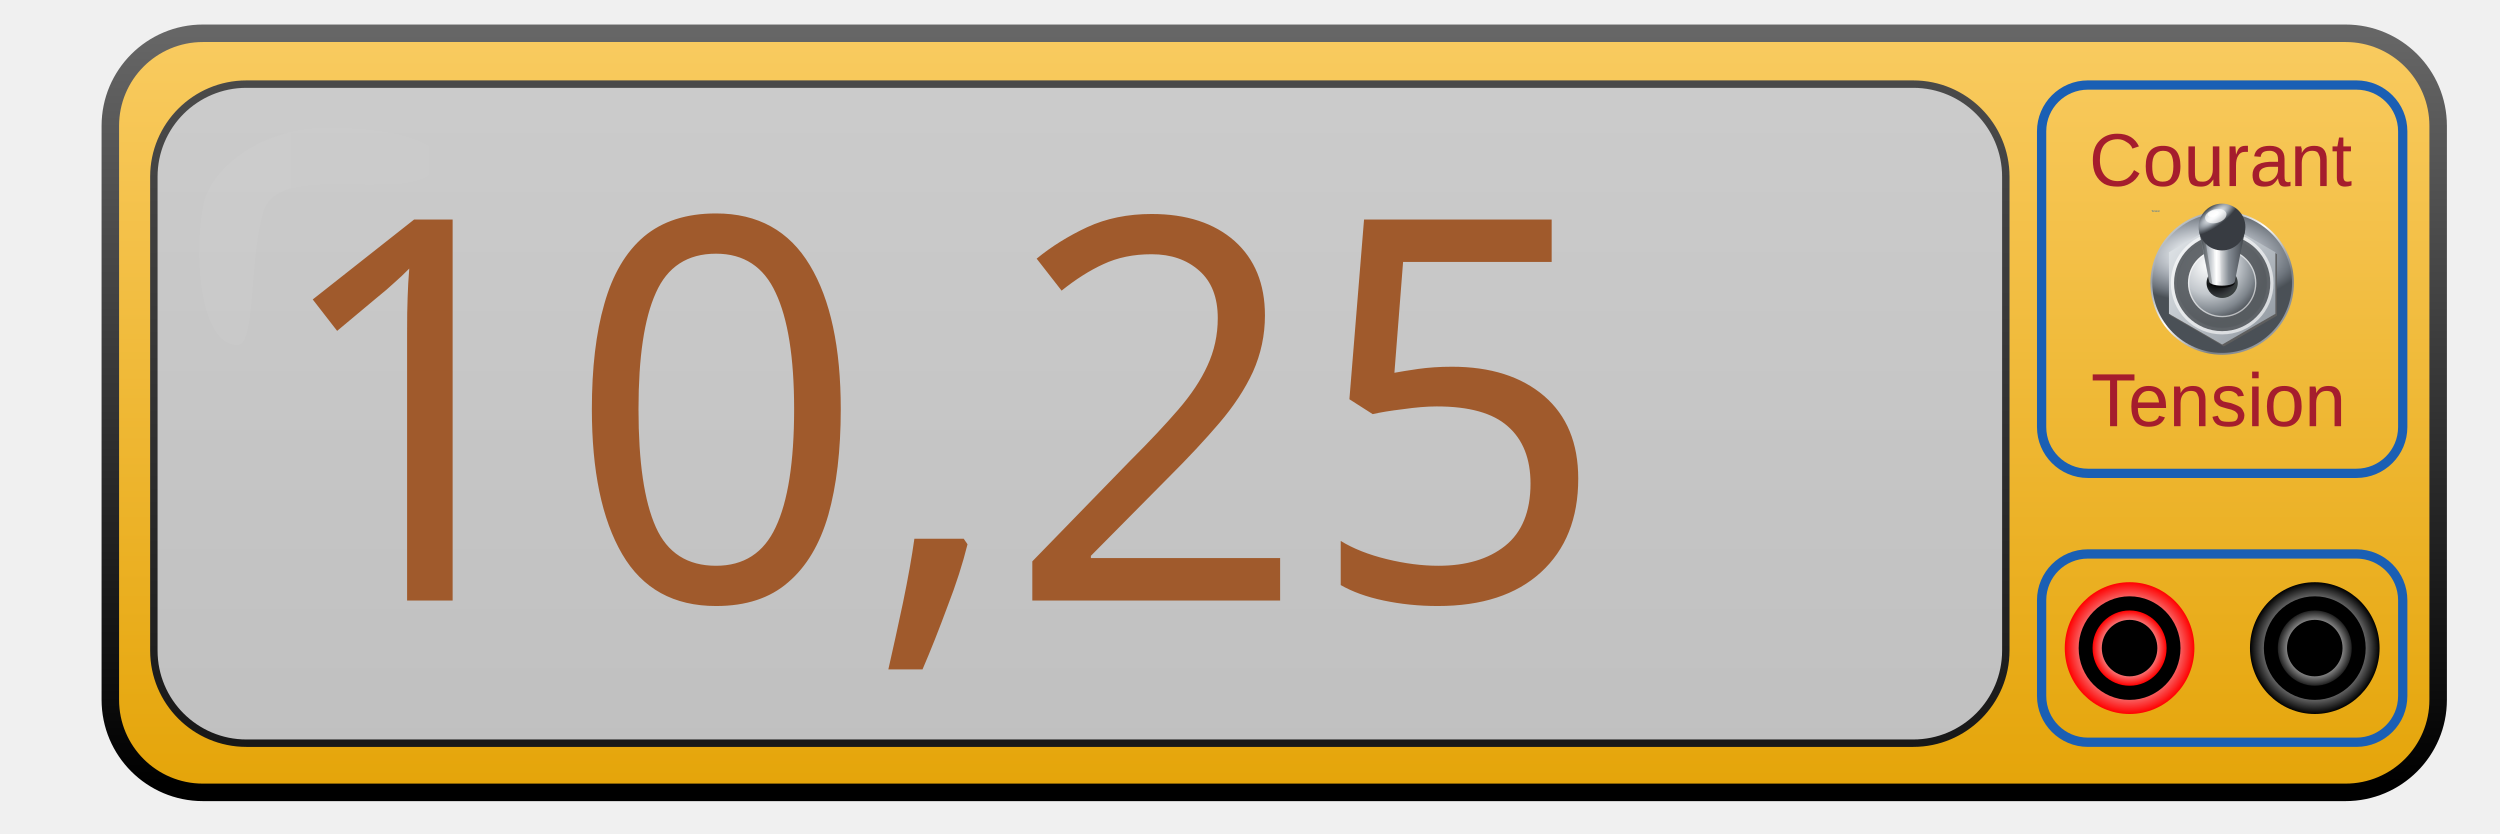
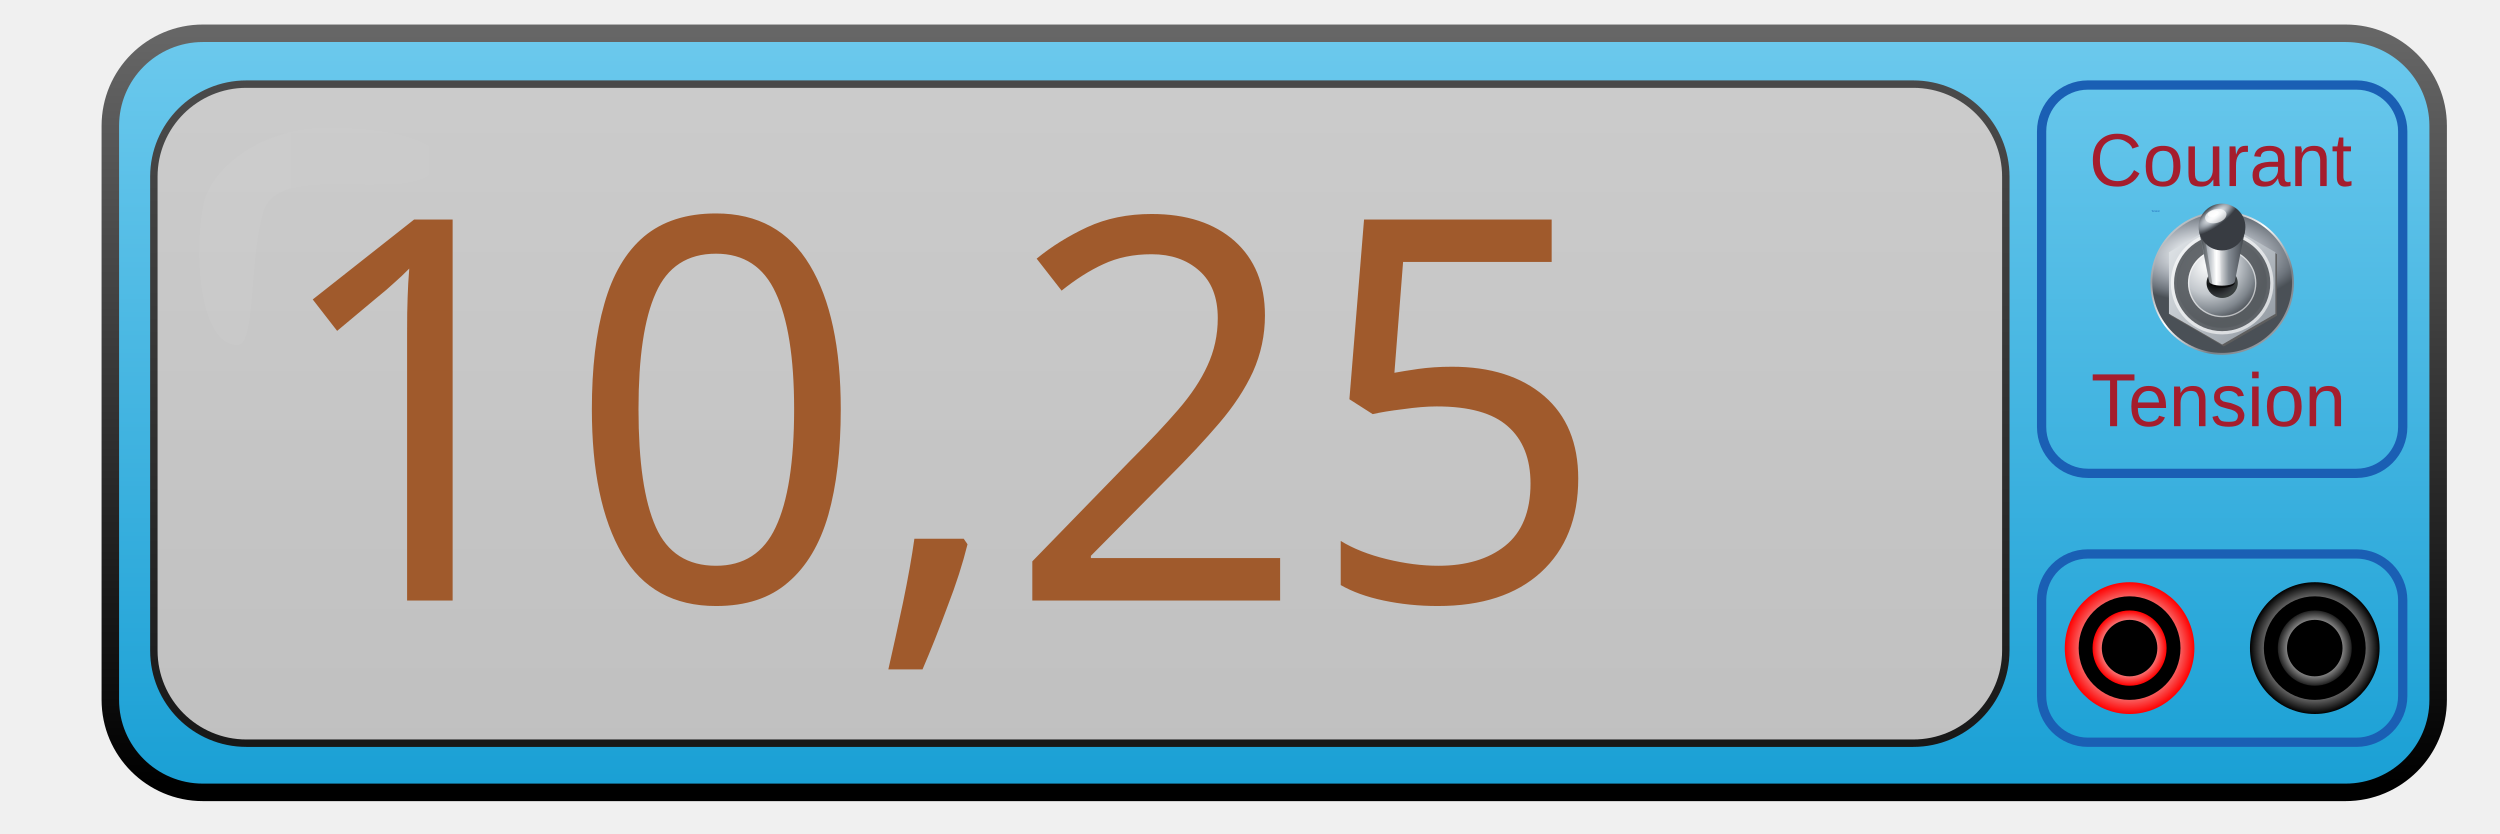
<svg xmlns="http://www.w3.org/2000/svg" xmlns:xlink="http://www.w3.org/1999/xlink" viewBox="0 0 270 90">
  <defs>
-     <linearGradient xlink:href="#linearGradient125-2" id="linearGradient126" x1="219.604" y1="56.279" x2="219.604" y2="78.53" gradientUnits="userSpaceOnUse" gradientTransform="matrix(0.8978875,0,0,0.9630431,6.813923,51.12488)" />
+     <linearGradient xlink:href="#linearGradient49" id="linearGradient126" x1="219.604" y1="56.279" x2="219.604" y2="78.53" gradientUnits="userSpaceOnUse" gradientTransform="matrix(0.8978875,0,0,0.9630431,6.813923,51.12488)" />
    <linearGradient xlink:href="#linearGradient122" id="linearGradient123" x1="219.604" y1="56.279" x2="219.604" y2="78.53" gradientUnits="userSpaceOnUse" gradientTransform="matrix(0.8978875,0,0,0.9630431,6.813923,51.12488)" />
    <linearGradient xlink:href="#linearGradient12" id="linearGradient13" x1="211.457" y1="59.029" x2="211.457" y2="77.418" gradientUnits="userSpaceOnUse" gradientTransform="matrix(1.000057,0,0,1.016877,-13.4286,47.28938)" />
    <linearGradient xlink:href="#linearGradient2-61" id="linearGradient11" x1="27.556" y1="2.241" x2="27.556" y2="20.94" gradientUnits="userSpaceOnUse" gradientTransform="translate(170.4845,105.0738)" />
    <linearGradient xlink:href="#linearGradient14" id="linearGradient15" x1="186.694" y1="62.78" x2="193.501" y2="62.78" gradientUnits="userSpaceOnUse" gradientTransform="matrix(1.000057,0,0,1.016877,-13.4286,47.28938)" />
    <radialGradient xlink:href="#linearGradient132" id="radialGradient133" cx="215.635" cy="93.927" fx="215.635" fy="93.927" r="2.372" gradientUnits="userSpaceOnUse" gradientTransform="matrix(0.7809062,0,0,0.7940403,36.8328,8.198479)" />
    <radialGradient xlink:href="#linearGradient138" id="radialGradient136-7" gradientUnits="userSpaceOnUse" gradientTransform="matrix(0.4462321,0,0,0.4537373,109.0004,40.16214)" cx="215.635" cy="93.927" fx="215.635" fy="93.927" r="2.372" />
    <radialGradient xlink:href="#linearGradient136-4" id="radialGradient133-7" cx="215.635" cy="93.927" fx="215.635" fy="93.927" r="2.372" gradientUnits="userSpaceOnUse" gradientTransform="matrix(0.7809062,0,0,0.7940403,42.12477,8.198479)" />
    <radialGradient xlink:href="#linearGradient140" id="radialGradient138" gradientUnits="userSpaceOnUse" gradientTransform="matrix(0.4462321,0,0,0.4537373,114.2923,40.16214)" cx="215.635" cy="93.927" fx="215.635" fy="93.927" r="2.372" />
    <linearGradient id="metalRing" x1="20" y1="20" x2="480" y2="480" gradientUnits="userSpaceOnUse" gradientTransform="matrix(0.2645833,0,0,0.2645833,229.7906,155.7073)">
      <stop offset="0%" stop-color="#f0f3f6" id="stop6-6" />
      <stop offset="25%" stop-color="#9aa0a6" id="stop7-1" />
      <stop offset="45%" stop-color="#ffffff" id="stop8-8" />
      <stop offset="70%" stop-color="#787e85" id="stop9-6" />
      <stop offset="100%" stop-color="#b0b6bc" id="stop10-2" />
    </linearGradient>
    <linearGradient xlink:href="#metalRing" id="linearGradient602" gradientUnits="userSpaceOnUse" gradientTransform="matrix(0.2645833,0,0,0.2645833,229.7906,155.7073)" x1="20" y1="20" x2="480" y2="480" />
    <radialGradient id="outerPlate" cx="205.2" cy="160.4" r="313.6" fx="205.2" fy="160.4" gradientUnits="userSpaceOnUse" gradientTransform="matrix(0.2645631,0.00327475,-0.00160304,0.1295075,230.0519,176.7015)">
      <stop offset="0%" stop-color="#ffffff" id="stop1-55" />
      <stop offset="30%" stop-color="#e0e4e8" id="stop2-32" />
      <stop offset="60%" stop-color="#a2a8b0" id="stop3-82" />
      <stop offset="85%" stop-color="#6e757d" id="stop4-5" />
      <stop offset="100%" stop-color="#4a5056" id="stop5-3" />
    </radialGradient>
    <radialGradient xlink:href="#outerPlate" id="radialGradient603" gradientUnits="userSpaceOnUse" gradientTransform="matrix(0.2645631,0.00327475,-0.00160304,0.1295075,230.0519,176.7015)" cx="205.2" cy="160.4" fx="205.2" fy="160.4" r="313.6" />
    <linearGradient id="hexTop" x1="110.765" y1="69.742" x2="426.93" y2="385.907" gradientTransform="scale(0.9298956,1.075389)" gradientUnits="userSpaceOnUse">
      <stop offset="0%" stop-color="#e6eaed" id="stop11-14" />
      <stop offset="50%" stop-color="#bcc2c8" id="stop12-6" />
      <stop offset="100%" stop-color="#8a929a" id="stop13-29" />
    </linearGradient>
    <filter style="color-interpolation-filters:sRGB" id="filter509" x="-0.003" y="-0.003" width="1.006" height="1.006">
      <feGaussianBlur stdDeviation="0.396" id="feGaussianBlur509" />
    </filter>
    <linearGradient xlink:href="#hexTop" id="linearGradient603" gradientUnits="userSpaceOnUse" gradientTransform="scale(0.9298956,1.075389)" x1="110.765" y1="69.742" x2="426.93" y2="385.907" />
    <radialGradient id="innerCollar" cx="207.1" cy="192.8" r="185.9" fx="207.1" fy="192.8" gradientUnits="userSpaceOnUse" gradientTransform="matrix(0.2645833,0,0,0.2645833,229.7906,155.7073)">
      <stop offset="0%" stop-color="#ffffff" id="stop20-34" />
      <stop offset="50%" stop-color="#c2c7cc" id="stop21-40" />
      <stop offset="80%" stop-color="#80878e" id="stop22-5" />
      <stop offset="100%" stop-color="#454a50" id="stop23-963" />
    </radialGradient>
    <radialGradient xlink:href="#innerCollar" id="radialGradient604" gradientUnits="userSpaceOnUse" gradientTransform="matrix(0.2645833,0,0,0.2645833,229.7906,155.7073)" cx="207.1" cy="192.8" fx="207.1" fy="192.8" r="185.9" />
    <radialGradient id="rubberWasher" cx="225.353" cy="271.281" r="68.586" gradientTransform="matrix(0.2700392,0,0,0.2592377,229.7906,146.4469)" fx="225.353" fy="271.281" gradientUnits="userSpaceOnUse">
      <stop offset="0%" stop-color="#555a60" id="stop26-8" />
      <stop offset="0.5" stop-color="#25282a" id="stop27-8" style="stop-color:#111313;stop-opacity:1;" />
      <stop offset="0.85" stop-color="#141517" id="stop28-7" style="stop-color:#303337;stop-opacity:1;" />
      <stop offset="1" stop-color="#090a0a" id="stop29-5" style="stop-color:#3a4040;stop-opacity:1;" />
    </radialGradient>
    <radialGradient xlink:href="#rubberWasher" id="radialGradient605" gradientUnits="userSpaceOnUse" gradientTransform="matrix(0.2700392,0,0,0.2592377,229.7906,146.4469)" cx="225.353" cy="271.281" fx="225.353" fy="271.281" r="68.586" />
    <linearGradient xlink:href="#leverShaft" id="linearGradient507" x1="170" y1="120" x2="330" y2="120" gradientUnits="userSpaceOnUse" gradientTransform="matrix(0.2414323,0,0,0.2645833,235.4461,146.5792)" />
    <radialGradient id="leverBall" cx="227.5" cy="67.5" r="97.5" fx="227.5" fy="67.5" gradientUnits="userSpaceOnUse" gradientTransform="matrix(-0.05400219,-0.07082685,0.2104023,-0.160422,287.9344,191.3801)">
      <stop offset="0%" stop-color="#ffffff" id="stop30-8" />
      <stop offset="25%" stop-color="#e2e6ea" id="stop31-1" />
      <stop offset="55%" stop-color="#9da4ac" id="stop32-2" />
      <stop offset="80%" stop-color="#60666d" id="stop33-57" />
      <stop offset="100%" stop-color="#383c42" id="stop34-4" />
    </radialGradient>
    <radialGradient xlink:href="#leverBall" id="radialGradient606" gradientUnits="userSpaceOnUse" gradientTransform="matrix(-0.05400219,-0.07082685,0.2104023,-0.160422,287.9344,191.3801)" cx="227.5" cy="67.5" fx="227.5" fy="67.5" r="97.5" />
-     <linearGradient id="linearGradient125-2">
-       <stop style="stop-color:#f9cb60;stop-opacity:1;" offset="0" id="stop125-5" />
-       <stop style="stop-color:#e5a50a;stop-opacity:1;" offset="1" id="stop126-2" />
+     <linearGradient id="linearGradient49">
+       <stop style="stop-color:#6cc9ed;stop-opacity:1;" offset="0" id="stop47" />
+       <stop style="stop-color:#1aa0d5;stop-opacity:1;" offset="1" id="stop48" />
    </linearGradient>
    <linearGradient id="linearGradient122">
      <stop style="stop-color:#666666;stop-opacity:1;" offset="0" id="stop122" />
      <stop style="stop-color:#000000;stop-opacity:1;" offset="1" id="stop123" />
    </linearGradient>
    <linearGradient id="linearGradient12">
      <stop style="stop-color:#cbcbcb;stop-opacity:1;" offset="0" id="stop12-3" />
      <stop style="stop-color:#c0c0c0;stop-opacity:1;" offset="1" id="stop13-7" />
    </linearGradient>
    <linearGradient id="linearGradient2-61">
      <stop style="stop-color:#494949;stop-opacity:1;" offset="0" id="stop10-8" />
      <stop style="stop-color:#171717;stop-opacity:1;" offset="1" id="stop11-4" />
    </linearGradient>
    <linearGradient id="linearGradient14">
      <stop style="stop-color:#ffffff;stop-opacity:0.206;" offset="0" id="stop14-9" />
      <stop style="stop-color:#ffffff;stop-opacity:0.042;" offset="1" id="stop15-6" />
    </linearGradient>
    <linearGradient id="linearGradient132">
      <stop style="stop-color:#eeeeee;stop-opacity:1;" offset="0.45" id="stop132-0" />
      <stop style="stop-color:#ff0000;stop-opacity:1;" offset="1" id="stop133-9" />
    </linearGradient>
    <linearGradient id="linearGradient138">
      <stop style="stop-color:#eeeeee;stop-opacity:1;" offset="0.473" id="stop137" />
      <stop style="stop-color:#ff0000;stop-opacity:1;" offset="1" id="stop138" />
    </linearGradient>
    <linearGradient id="linearGradient136-4">
      <stop style="stop-color:#f9f9f9;stop-opacity:1;" offset="0.45" id="stop135" />
      <stop style="stop-color:#000000;stop-opacity:1;" offset="1" id="stop136" />
    </linearGradient>
    <linearGradient id="linearGradient140">
      <stop style="stop-color:#eeeeee;stop-opacity:1;" offset="0.473" id="stop139" />
      <stop style="stop-color:#202020;stop-opacity:1;" offset="1" id="stop140-2" />
    </linearGradient>
-     <linearGradient id="leverShaft" x1="0%" y1="0%" x2="100%" y2="0%">
+     <linearGradient id="leverShaft" x1="0" y1="0" x2="1" y2="0">
      <stop offset="0%" stop-color="#50565c" id="stop35-4" />
      <stop offset="18%" stop-color="#abb2b9" id="stop36-4" />
      <stop offset="38%" stop-color="#ffffff" id="stop37-4" />
      <stop offset="65%" stop-color="#858c94" id="stop38-4" />
      <stop offset="88%" stop-color="#585e65" id="stop39-29" />
      <stop offset="100%" stop-color="#383c40" id="stop40-3" />
    </linearGradient>
  </defs>
  <g transform="matrix(3.7795,0,0,3.7795,-633.3739,-394.4781)">
    <rect style="display:inline;fill:url(#linearGradient126);stroke:url(#linearGradient123);stroke-width:0.5;stroke-linecap:round;stroke-dasharray:none;stroke-opacity:1" id="rect118-7" width="66.518" height="21.691" x="170.734" y="105.324" rx="2.646" ry="2.646" />
    <rect style="display:inline;fill:url(#linearGradient13);stroke:url(#linearGradient11);stroke-width:0.212;stroke-linecap:round;stroke-dasharray:none" id="Ecran" width="52.92" height="18.833" x="171.978" y="106.777" rx="2.646" ry="2.646" />
    <text xml:space="preserve" style="font-style:normal;font-variant:normal;font-weight:normal;font-stretch:normal;font-size:15.127px;line-height:1;font-family:'LED Board-7';-inkscape-font-specification:'LED Board-7';writing-mode:lr-tb;direction:ltr;fill:#a05a2c;stroke:none;stroke-width:0;stroke-linecap:round" x="176.653" y="120.523" id="Text-Affichage" transform="scale(0.9916951,1.008374)">
      <tspan id="tspan2" style="font-style:normal;font-variant:normal;font-weight:normal;font-stretch:normal;font-size:15.127px;font-family:'LED Board-7';-inkscape-font-specification:'LED Board-7';fill:#a05a2c;stroke:none;stroke-width:0" x="176.653" y="120.523">10,25</tspan>
    </text>
    <path id="path13-599" style="display:inline;fill:url(#linearGradient15);fill-opacity:0.206;stroke-width:0.5;stroke-linecap:round" d="M 180.065,109.072 C 179.692,110.354 175.612,108.857 175.119,110.4 174.689,111.746 174.906,114.236 174.365,114.232 173.26,114.225 173.111,111.493 173.413,110.142 173.588,109.365 174.798,108.025 176.985,108.025 178.26,108.025 180.303,108.254 180.065,109.072 Z" />
    <g id="g503" transform="translate(0,0.4333012)">
      <rect style="display:inline;fill:none;fill-opacity:1;stroke:#1a5fb4;stroke-width:0.265;stroke-linecap:round;stroke-dasharray:none;stroke-opacity:1" id="rect144-6" width="10.319" height="5.381" x="225.921" y="119.769" rx="1.323" ry="1.323" />
      <g id="prise-plus" transform="translate(23.21052,39.67948)">
        <ellipse style="fill:url(#radialGradient133);stroke:none;stroke-width:0.5;stroke-linecap:round;stroke-dasharray:none;stroke-opacity:1" id="path126-5" cx="205.224" cy="82.78" rx="1.852" ry="1.883" />
        <ellipse style="fill:#000000;stroke:none;stroke-width:0.5;stroke-linecap:round;stroke-dasharray:none;stroke-opacity:1" id="circle133" cx="205.224" cy="82.78" rx="1.455" ry="1.48" />
        <ellipse style="fill:url(#radialGradient136-7);stroke:none;stroke-width:0.5;stroke-linecap:round;stroke-dasharray:none;stroke-opacity:1" id="circle136" cx="205.224" cy="82.78" rx="1.058" ry="1.076" />
        <ellipse style="fill:#000000;fill-opacity:1;stroke:none;stroke-width:0.235;stroke-linecap:round;stroke-dasharray:none;stroke-opacity:1" id="circle129" cx="205.224" cy="82.78" rx="0.794" ry="0.807" />
      </g>
      <g id="prise-gnd" transform="translate(23.21052,39.67948)">
        <ellipse style="fill:url(#radialGradient133-7);stroke:none;stroke-width:0.5;stroke-linecap:round;stroke-dasharray:none;stroke-opacity:1" id="path126-7" cx="210.516" cy="82.78" rx="1.852" ry="1.883" />
        <ellipse style="fill:#000000;stroke:none;stroke-width:0.5;stroke-linecap:round;stroke-dasharray:none;stroke-opacity:1" id="circle133-6" cx="210.516" cy="82.78" rx="1.455" ry="1.48" />
        <ellipse style="fill:url(#radialGradient138);stroke:none;stroke-width:0.5;stroke-linecap:round;stroke-dasharray:none;stroke-opacity:1" id="circle138" cx="210.516" cy="82.78" rx="1.058" ry="1.076" />
        <ellipse style="fill:none;fill-opacity:1;stroke:none;stroke-width:0.235;stroke-linecap:round;stroke-dasharray:none;stroke-opacity:1" id="circle129-1" cx="210.516" cy="82.78" rx="0.941" ry="0.956" />
        <ellipse style="fill:#000000;fill-opacity:1;stroke:none;stroke-width:0.235;stroke-linecap:round;stroke-dasharray:none;stroke-opacity:1" id="circle140" cx="210.516" cy="82.78" rx="0.794" ry="0.807" />
      </g>
    </g>
    <g id="g504" transform="translate(-0.03504944,-0.3611458)">
      <rect style="display:inline;fill:none;fill-opacity:1;stroke:#1a5fb4;stroke-width:0.265;stroke-linecap:round;stroke-dasharray:none;stroke-opacity:1" id="rect144-3" width="10.319" height="11.096" x="225.956" y="107.164" rx="1.323" ry="1.323" />
      <g id="g501" transform="translate(0.2443554,-1.050842)">
        <text xml:space="preserve" style="font-style:normal;font-variant:normal;font-weight:normal;font-stretch:normal;font-size:2.13px;line-height:1;font-family:Arial;-inkscape-font-specification:Arial;writing-mode:lr-tb;direction:ltr;fill:#a51d2d;fill-opacity:1;stroke:none;stroke-width:0.5;stroke-linecap:round;stroke-dasharray:none;stroke-opacity:1" x="228.97" y="110.176" id="text-courant-limite" transform="scale(0.9916951,1.008374)">
          <tspan style="font-style:normal;font-variant:normal;font-weight:normal;font-stretch:normal;font-family:Arial;-inkscape-font-specification:Arial;fill:#a51d2d;fill-opacity:1;stroke:none;stroke-width:0.5" x="228.97" y="110.176" id="tspan113">Courant</tspan>
        </text>
        <text xml:space="preserve" style="font-style:normal;font-variant:normal;font-weight:normal;font-stretch:normal;font-size:2.13px;line-height:1;font-family:Arial;-inkscape-font-specification:Arial;writing-mode:lr-tb;direction:ltr;fill:#a51d2d;fill-opacity:1;stroke:none;stroke-width:0.5;stroke-linecap:round;stroke-dasharray:none;stroke-opacity:1" x="229.026" y="116.987" id="text-courant-limite-6" transform="scale(0.9916951,1.008374)">
          <tspan style="font-style:normal;font-variant:normal;font-weight:normal;font-stretch:normal;font-family:Arial;-inkscape-font-specification:Arial;fill:#a51d2d;fill-opacity:1;stroke:none;stroke-width:0.5" x="229.026" y="116.987" id="tspan113-3">Tension</tspan>
        </text>
      </g>
    </g>
    <g id="inter-bascule" transform="matrix(0.03369101,0,0,0.03369101,221.1098,104.9861)" style="stroke-width:29.681">
      <text xml:space="preserve" style="font-style:normal;font-variant:normal;font-weight:normal;font-stretch:normal;font-size:2.13px;line-height:1;font-family:Arial;-inkscape-font-specification:Arial;writing-mode:lr-tb;direction:ltr;fill:#1a5fb4;fill-opacity:1;stroke:none;stroke-width:14.841;stroke-linecap:round;stroke-dasharray:none;stroke-opacity:1" x="237.874" y="160.162" id="text-tension" transform="scale(0.9916951,1.008374)">
        <tspan id="tspan112" style="font-style:normal;font-variant:normal;font-weight:normal;font-stretch:normal;font-family:Arial;-inkscape-font-specification:Arial;fill:#1a5fb4;fill-opacity:1;stroke:none;stroke-width:14.841" x="237.874" y="160.162">Tension</tspan>
      </text>
      <circle cx="295.936" cy="221.853" r="60.854" fill="url(#metalRing)" id="circle45" style="fill:url(#linearGradient602);stroke-width:7.853" />
      <circle cx="295.936" cy="221.853" r="59.267" fill="url(#outerPlate)" id="circle46" style="fill:url(#radialGradient603);stroke-width:7.853" />
-       <polygon points="397,160 397,330 250,415 103,330 103,160 250,75 " fill="url(#hexTop)" id="polygon509" style="mix-blend-mode:normal;fill:#5e5e5e;stroke-width:25.581;filter:url(#filter509)" transform="matrix(0.3070028,0,0,0.306996,220.5087,148.254)" />
-       <polygon points="103,160 250,75 397,160 397,330 250,415 103,330 " fill="url(#hexTop)" id="polygon46" style="fill:url(#linearGradient603);stroke-width:25.581" transform="matrix(0.3070028,0,0,0.306996,219.1857,146.6391)" />
+       <polygon points="250,75 397,160 397,330 250,415 103,330 103,160 " fill="url(#hexTop)" id="polygon509" style="mix-blend-mode:normal;fill:#5e5e5e;stroke-width:25.581;filter:url(#filter509)" transform="matrix(0.3070028,0,0,0.306996,220.5087,148.254)" />
+       <polygon points="103,330 103,160 250,75 397,160 397,330 250,415 " fill="url(#hexTop)" id="polygon46" style="fill:url(#linearGradient603);stroke-width:25.581" transform="matrix(0.3070028,0,0,0.306996,219.1857,146.6391)" />
      <circle cx="295.936" cy="221.853" r="38.365" fill="#585e64" opacity="0.5" id="circle50" style="stroke-width:7.853" />
      <circle cx="295.936" cy="221.853" r="37.835" fill="url(#innerCollar)" id="circle51" style="fill:url(#radialGradient604);stroke-width:7.853" />
      <circle cx="295.936" cy="221.853" r="35.719" fill="none" stroke="#ffffff" stroke-width="15.707" opacity="0.6" id="circle52" />
      <circle cx="295.936" cy="221.853" r="34.925" fill="none" stroke="#40454a" stroke-width="11.78" opacity="0.8" id="circle53" />
      <ellipse cx="295.936" cy="221.853" rx="13.229" ry="12.7" fill="url(#rubberWasher)" id="ellipse54" style="fill:url(#radialGradient605);stroke-width:7.853" />
      <ellipse cx="295.804" cy="221.52" rx="10.848" ry="4.434" fill="#3a3f44" id="ellipse56" style="fill:#09090a;fill-opacity:1;stroke-width:7.853" />
      <path id="path55-3" style="fill:url(#linearGradient507);stroke-width:7.853" d="M 276.49,178.329 284.94,220.663 H 284.956 A 10.848,3.44 0 0 0 295.804,224.102 10.848,3.44 0 0 0 306.652,220.663 H 306.669 L 315.119,178.329 Z" />
      <path d="M 285.655,224.364 277.79,182.039 281.141,182.036 287.889,224.362 Z" fill="#000000" opacity="0.25" id="path57-8" style="stroke-width:7.853" />
      <path d="M 290.512,220.662 287.867,178.329 H 293.687 L 294.746,220.662 Z" fill="#ffffff" opacity="0.4" id="path58-2" style="stroke-width:7.853" />
      <circle cx="295.804" cy="174.36" r="19.844" fill="url(#leverBall)" id="circle58" style="fill:url(#radialGradient606);stroke-width:7.853" />
      <ellipse cx="237.882" cy="234.665" rx="9.26" ry="5.821" fill="#ffffff" opacity="0.65" transform="rotate(-15)" id="ellipse58" style="stroke-width:7.853" />
      <ellipse cx="236.386" cy="232.072" rx="4.762" ry="2.646" fill="#ffffff" opacity="0.8" transform="rotate(-15)" id="ellipse59" style="stroke-width:7.853" />
    </g>
  </g>
</svg>
